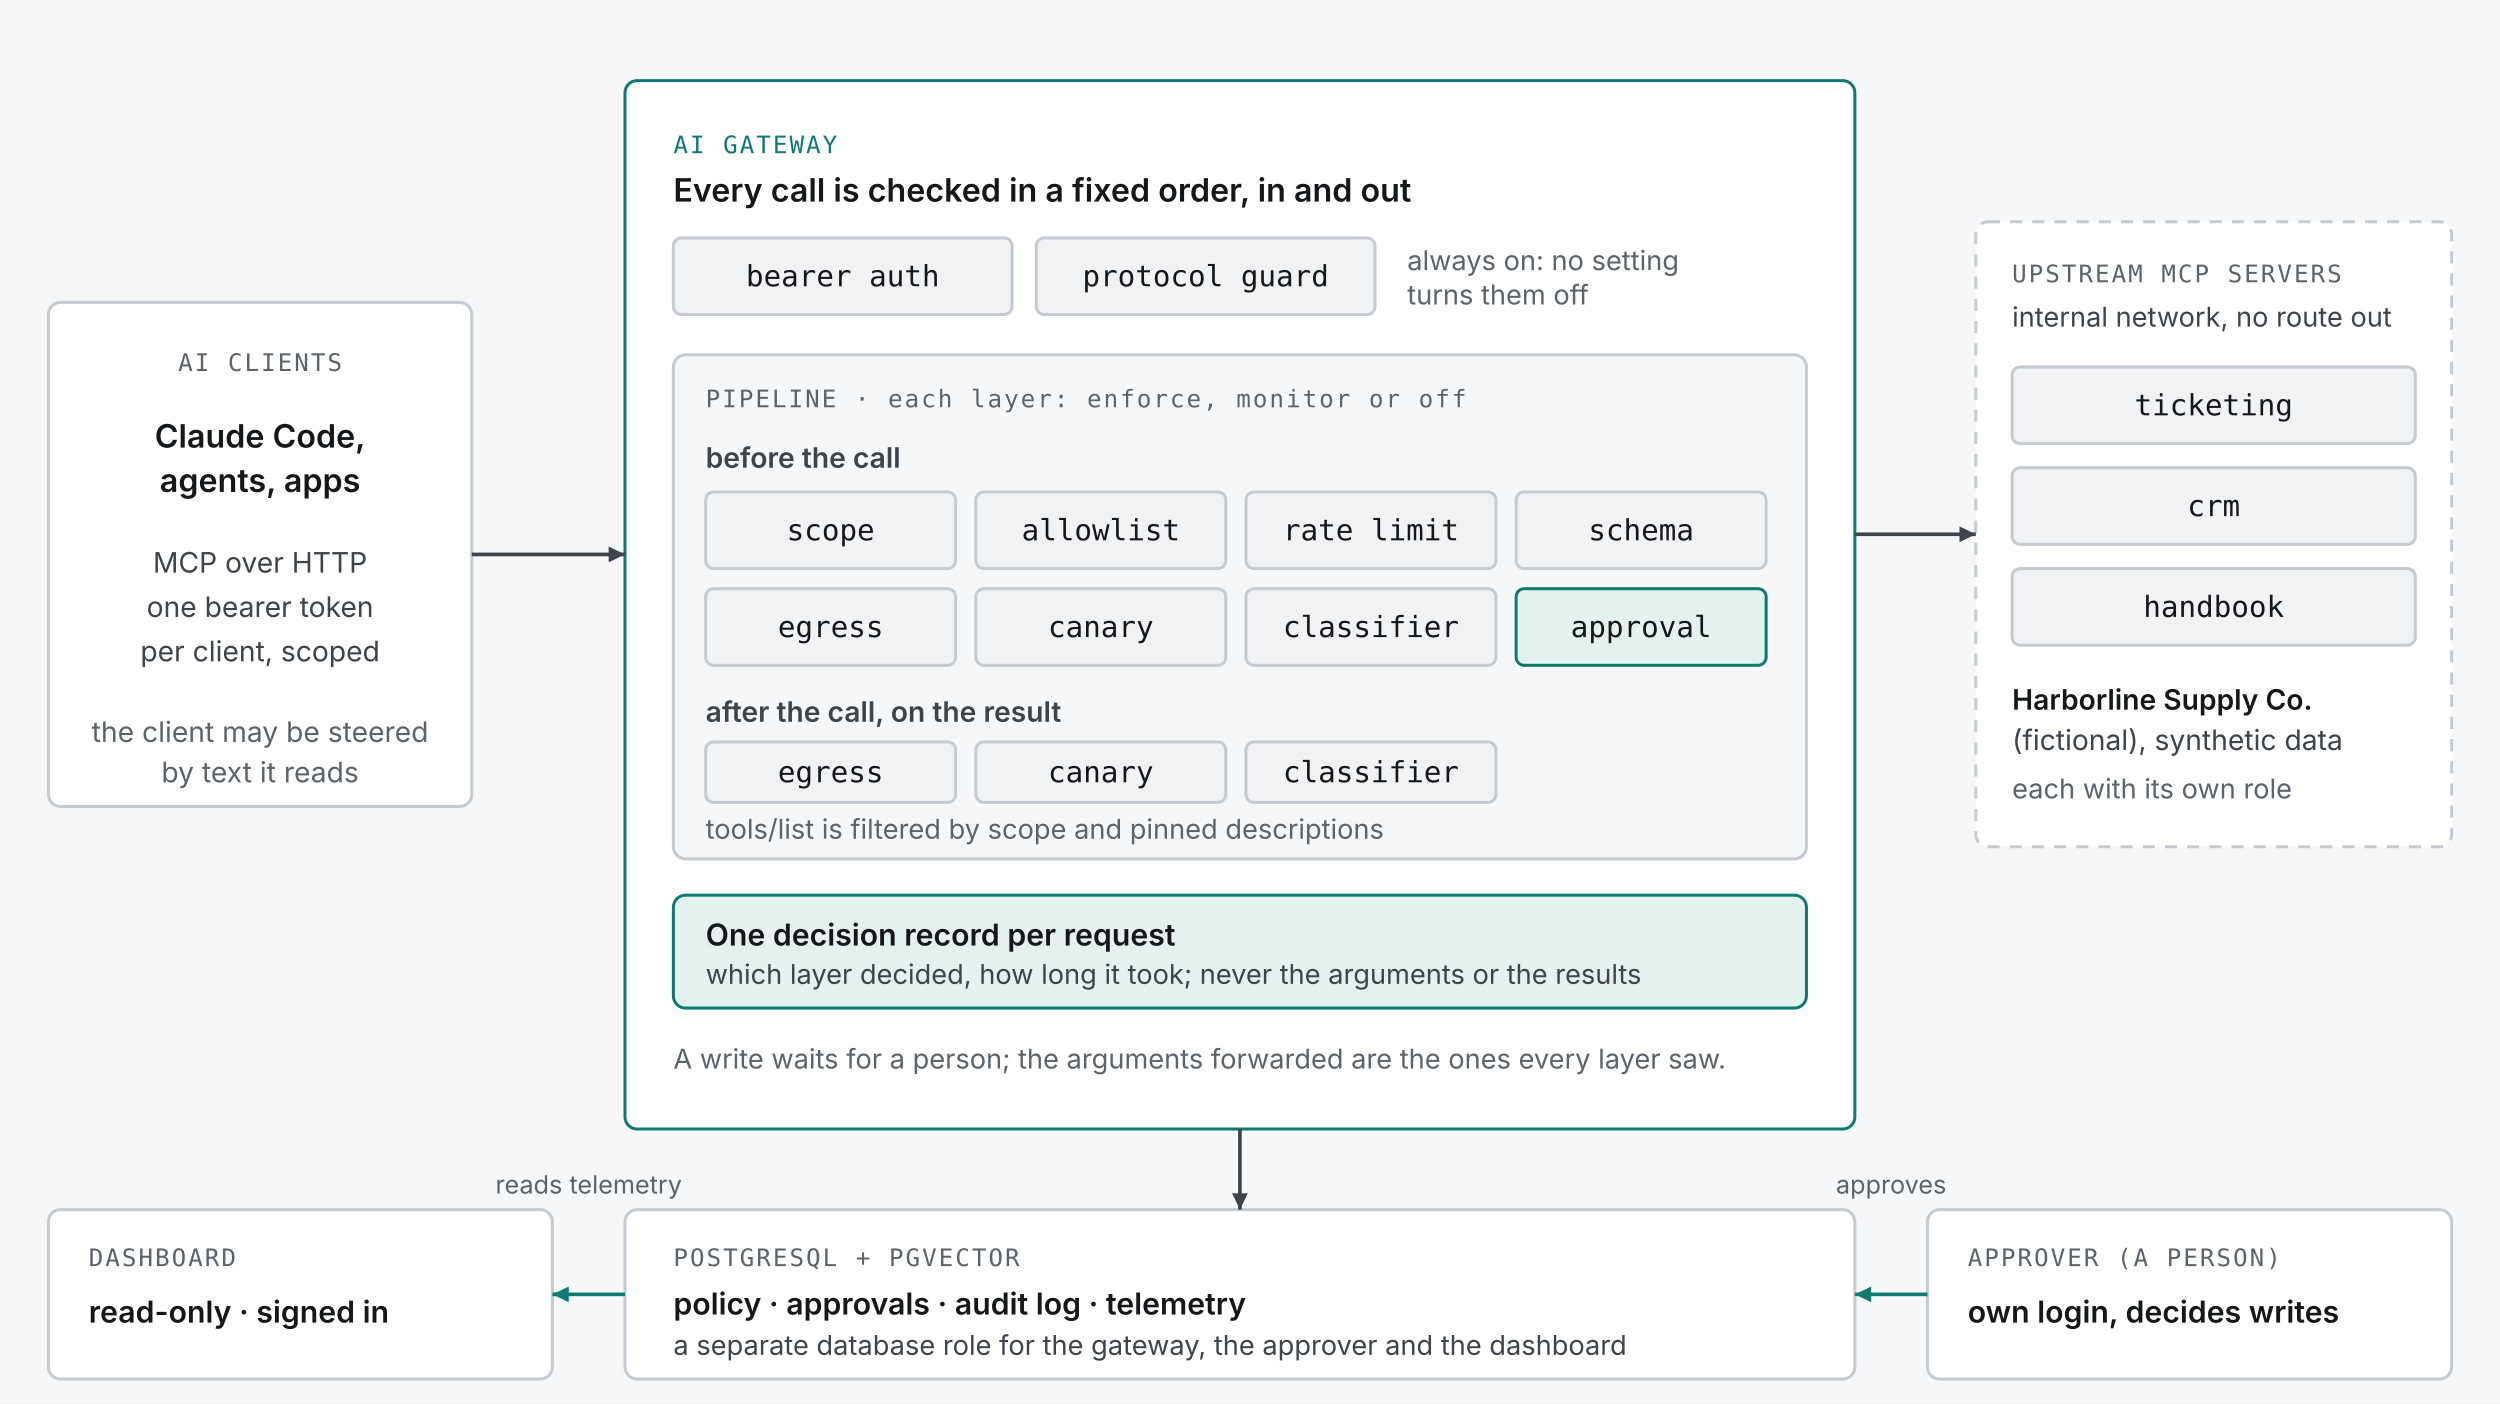
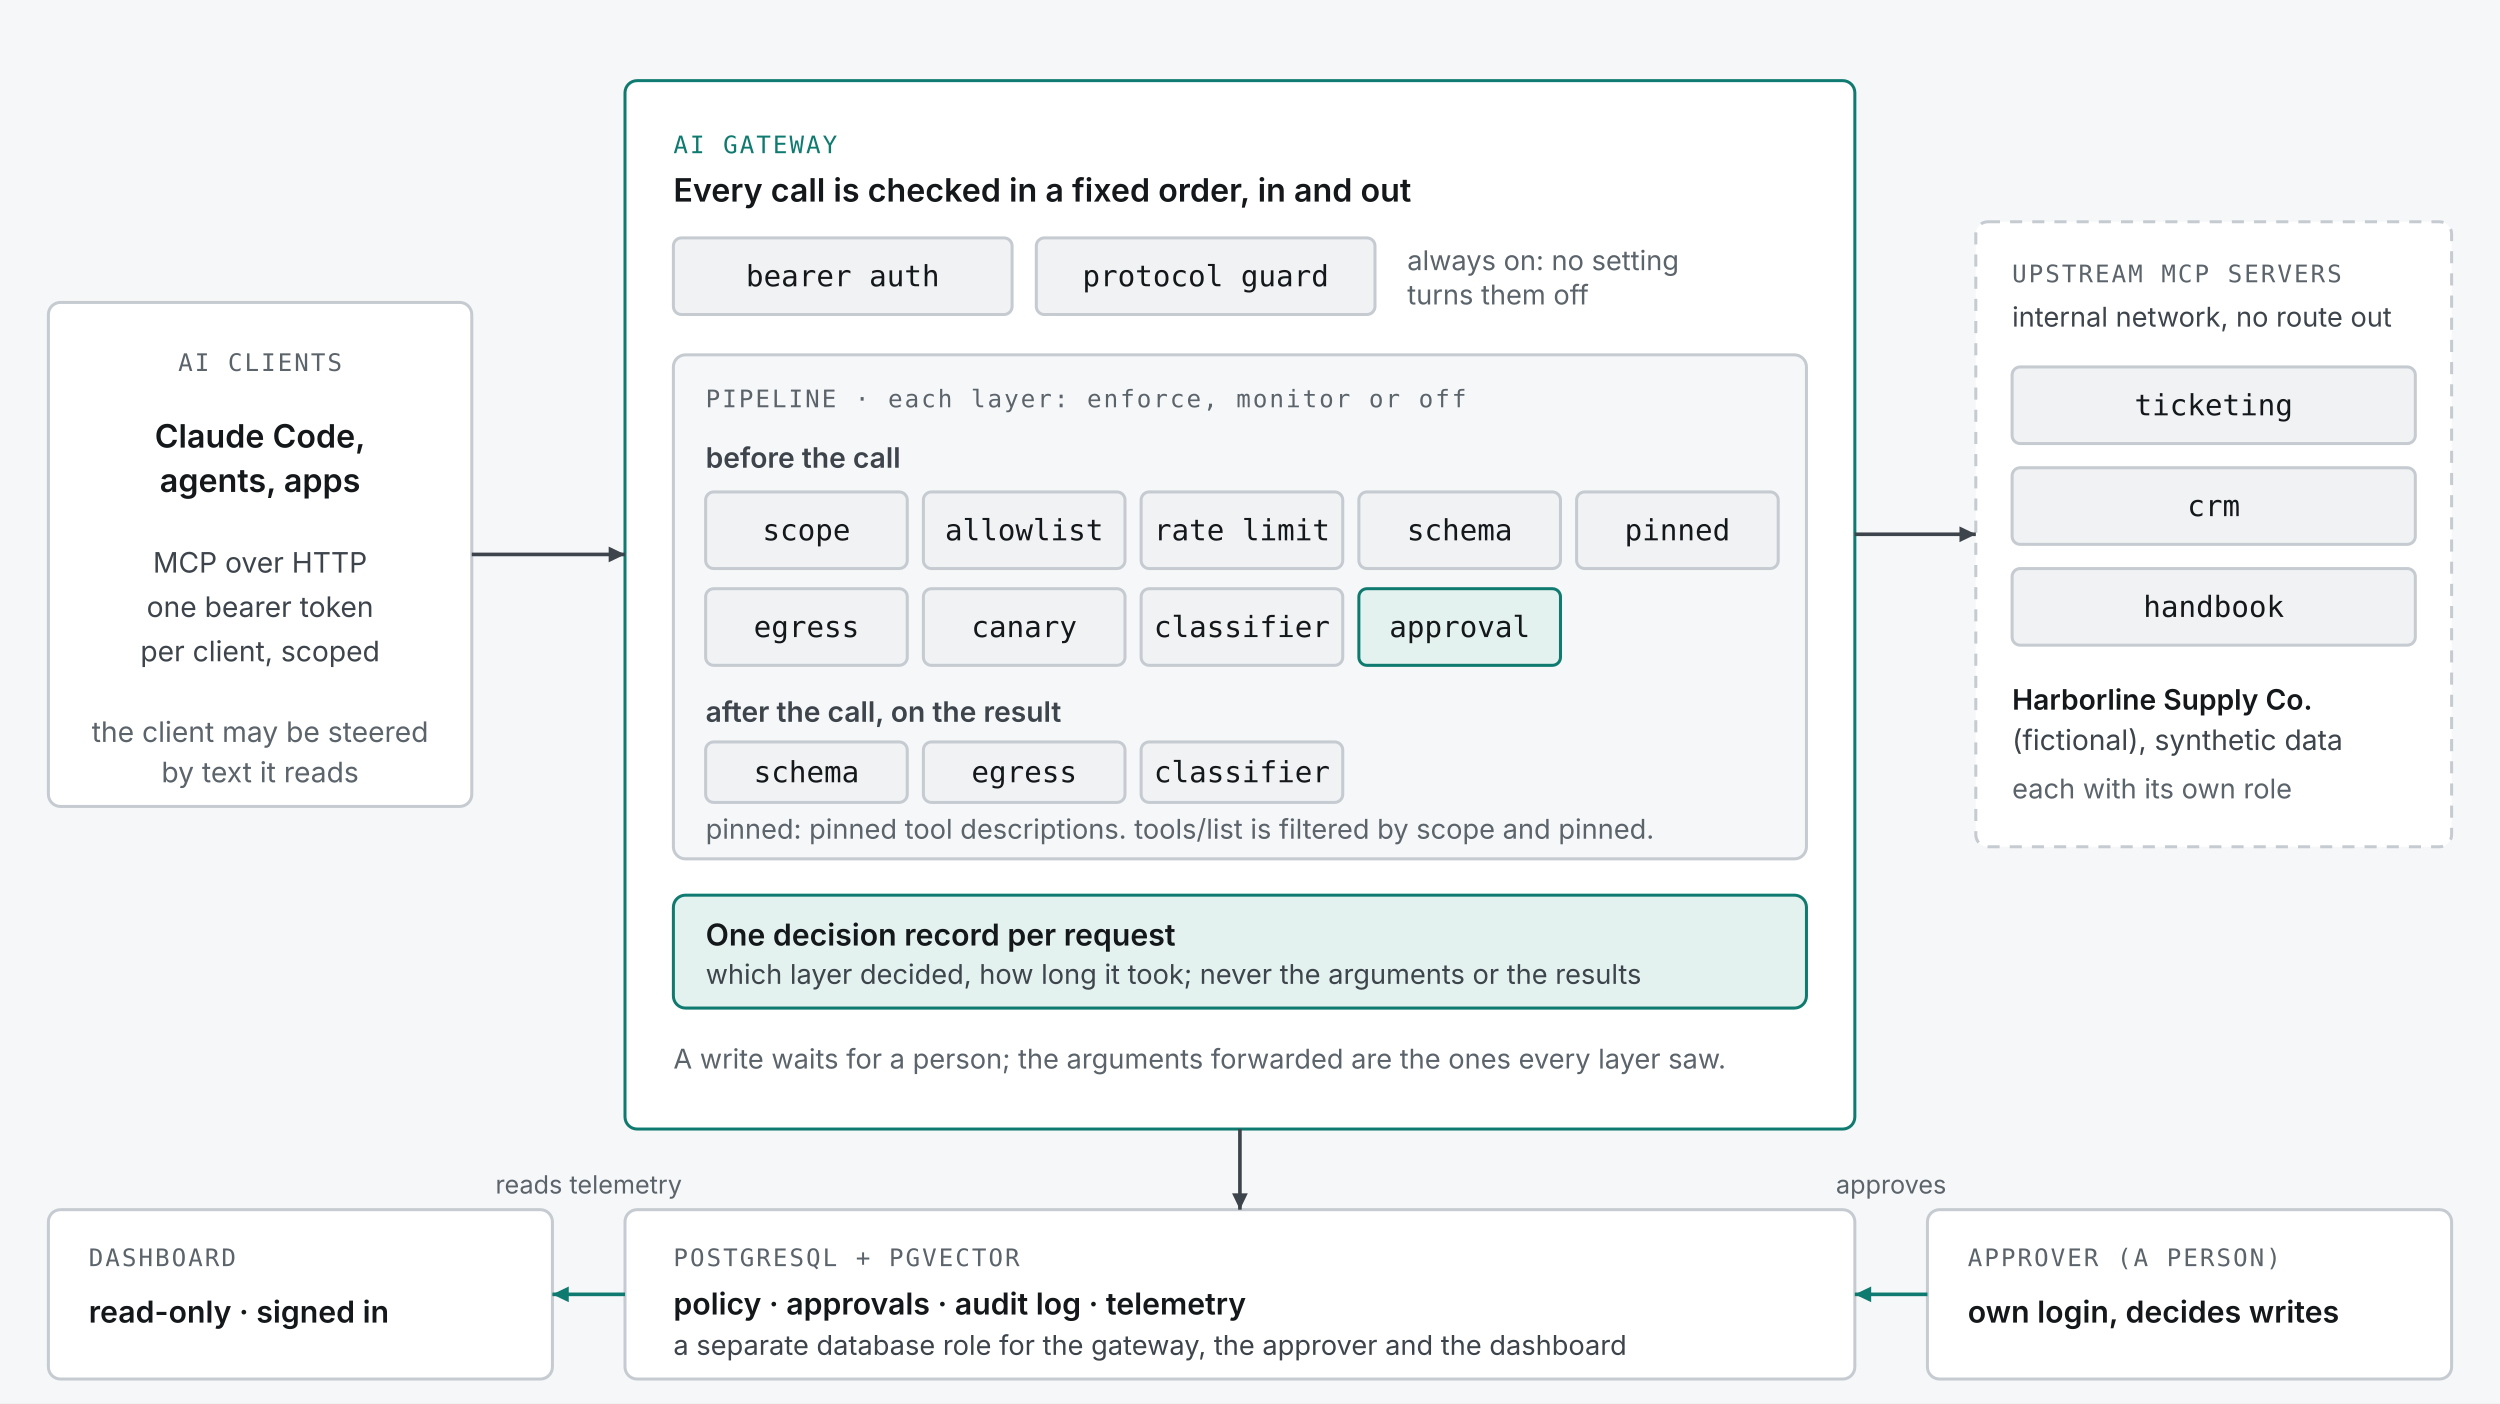
<svg xmlns="http://www.w3.org/2000/svg" viewBox="0 0 1240 696" width="1240" height="696" role="img" aria-labelledby="t d">
  <rect width="1240" height="696" fill="#F6F7F8" />
  <rect x="24" y="150" width="210" height="250" rx="6" fill="#FFFFFF" stroke="#C5CBD1" stroke-width="1.5" />
  <text x="129" y="184" font-family="'IBM Plex Mono', ui-monospace, 'SFMono-Regular', Menlo, monospace" font-size="12" font-weight="500" fill="#5B636B" text-anchor="middle" letter-spacing="1">AI CLIENTS</text>
  <text x="129" y="222" font-family="'IBM Plex Sans', system-ui, -apple-system, 'Segoe UI', sans-serif" font-size="16" font-weight="600" fill="#15181B" text-anchor="middle">Claude Code,</text>
  <text x="129" y="244" font-family="'IBM Plex Sans', system-ui, -apple-system, 'Segoe UI', sans-serif" font-size="16" font-weight="600" fill="#15181B" text-anchor="middle">agents, apps</text>
  <text x="129" y="284" font-family="'IBM Plex Sans', system-ui, -apple-system, 'Segoe UI', sans-serif" font-size="14" font-weight="400" fill="#3D444B" text-anchor="middle">MCP over HTTP</text>
  <text x="129" y="306" font-family="'IBM Plex Sans', system-ui, -apple-system, 'Segoe UI', sans-serif" font-size="14" font-weight="400" fill="#3D444B" text-anchor="middle">one bearer token</text>
  <text x="129" y="328" font-family="'IBM Plex Sans', system-ui, -apple-system, 'Segoe UI', sans-serif" font-size="14" font-weight="400" fill="#3D444B" text-anchor="middle">per client, scoped</text>
  <text x="129" y="368" font-family="'IBM Plex Sans', system-ui, -apple-system, 'Segoe UI', sans-serif" font-size="14" font-weight="400" fill="#5B636B" text-anchor="middle">the client may be steered</text>
  <text x="129" y="388" font-family="'IBM Plex Sans', system-ui, -apple-system, 'Segoe UI', sans-serif" font-size="14" font-weight="400" fill="#5B636B" text-anchor="middle">by text it reads</text>
  <rect x="310" y="40" width="610" height="520" rx="6" fill="#FFFFFF" stroke="#0F7A6F" stroke-width="1.5" />
  <text x="334" y="76" font-family="'IBM Plex Mono', ui-monospace, 'SFMono-Regular', Menlo, monospace" font-size="12" font-weight="500" fill="#0F7A6F" text-anchor="start" letter-spacing="1">AI GATEWAY</text>
  <text x="334" y="100" font-family="'IBM Plex Sans', system-ui, -apple-system, 'Segoe UI', sans-serif" font-size="16" font-weight="600" fill="#15181B" text-anchor="start">Every call is checked in a fixed order, in and out</text>
  <rect x="334" y="118" width="168" height="38" rx="4" fill="#F0F2F4" stroke="#C5CBD1" stroke-width="1.5" />
  <text x="418" y="142" font-family="'IBM Plex Mono', ui-monospace, 'SFMono-Regular', Menlo, monospace" font-size="14.5" font-weight="500" fill="#15181B" text-anchor="middle">bearer auth</text>
  <rect x="514" y="118" width="168" height="38" rx="4" fill="#F0F2F4" stroke="#C5CBD1" stroke-width="1.5" />
  <text x="598" y="142" font-family="'IBM Plex Mono', ui-monospace, 'SFMono-Regular', Menlo, monospace" font-size="14.5" font-weight="500" fill="#15181B" text-anchor="middle">protocol guard</text>
  <text x="698" y="134" font-family="'IBM Plex Sans', system-ui, -apple-system, 'Segoe UI', sans-serif" font-size="13.5" font-weight="400" fill="#5B636B" text-anchor="start">always on: no setting</text>
  <text x="698" y="151" font-family="'IBM Plex Sans', system-ui, -apple-system, 'Segoe UI', sans-serif" font-size="13.5" font-weight="400" fill="#5B636B" text-anchor="start">turns them off</text>
  <rect x="334" y="176" width="562" height="250" rx="6" fill="#F6F7F8" stroke="#C5CBD1" stroke-width="1.5" />
  <text x="350" y="202" font-family="'IBM Plex Mono', ui-monospace, 'SFMono-Regular', Menlo, monospace" font-size="12" font-weight="500" fill="#5B636B" text-anchor="start" letter-spacing="1">PIPELINE  ·  each layer: enforce, monitor or off</text>
  <text x="350" y="232" font-family="'IBM Plex Sans', system-ui, -apple-system, 'Segoe UI', sans-serif" font-size="14" font-weight="600" fill="#3D444B" text-anchor="start">before the call</text>
-   <rect x="350" y="244" width="124" height="38" rx="4" fill="#F0F2F4" stroke="#C5CBD1" stroke-width="1.5" />
-   <text x="412" y="268" font-family="'IBM Plex Mono', ui-monospace, 'SFMono-Regular', Menlo, monospace" font-size="14.5" font-weight="500" fill="#15181B" text-anchor="middle">scope</text>
-   <rect x="484" y="244" width="124" height="38" rx="4" fill="#F0F2F4" stroke="#C5CBD1" stroke-width="1.5" />
-   <text x="546" y="268" font-family="'IBM Plex Mono', ui-monospace, 'SFMono-Regular', Menlo, monospace" font-size="14.5" font-weight="500" fill="#15181B" text-anchor="middle">allowlist</text>
-   <rect x="618" y="244" width="124" height="38" rx="4" fill="#F0F2F4" stroke="#C5CBD1" stroke-width="1.5" />
-   <text x="680" y="268" font-family="'IBM Plex Mono', ui-monospace, 'SFMono-Regular', Menlo, monospace" font-size="14.5" font-weight="500" fill="#15181B" text-anchor="middle">rate limit</text>
-   <rect x="752" y="244" width="124" height="38" rx="4" fill="#F0F2F4" stroke="#C5CBD1" stroke-width="1.5" />
-   <text x="814" y="268" font-family="'IBM Plex Mono', ui-monospace, 'SFMono-Regular', Menlo, monospace" font-size="14.5" font-weight="500" fill="#15181B" text-anchor="middle">schema</text>
-   <rect x="350" y="292" width="124" height="38" rx="4" fill="#F0F2F4" stroke="#C5CBD1" stroke-width="1.5" />
-   <text x="412" y="316" font-family="'IBM Plex Mono', ui-monospace, 'SFMono-Regular', Menlo, monospace" font-size="14.5" font-weight="500" fill="#15181B" text-anchor="middle">egress</text>
-   <rect x="484" y="292" width="124" height="38" rx="4" fill="#F0F2F4" stroke="#C5CBD1" stroke-width="1.5" />
-   <text x="546" y="316" font-family="'IBM Plex Mono', ui-monospace, 'SFMono-Regular', Menlo, monospace" font-size="14.5" font-weight="500" fill="#15181B" text-anchor="middle">canary</text>
-   <rect x="618" y="292" width="124" height="38" rx="4" fill="#F0F2F4" stroke="#C5CBD1" stroke-width="1.5" />
-   <text x="680" y="316" font-family="'IBM Plex Mono', ui-monospace, 'SFMono-Regular', Menlo, monospace" font-size="14.5" font-weight="500" fill="#15181B" text-anchor="middle">classifier</text>
-   <rect x="752" y="292" width="124" height="38" rx="4" fill="#E3F2EF" stroke="#0F7A6F" stroke-width="1.5" />
-   <text x="814" y="316" font-family="'IBM Plex Mono', ui-monospace, 'SFMono-Regular', Menlo, monospace" font-size="14.5" font-weight="500" fill="#15181B" text-anchor="middle">approval</text>
+   <rect x="350" y="244" width="100" height="38" rx="4" fill="#F0F2F4" stroke="#C5CBD1" stroke-width="1.5" />
+   <text x="400" y="268" font-family="'IBM Plex Mono', ui-monospace, 'SFMono-Regular', Menlo, monospace" font-size="14.5" font-weight="500" fill="#15181B" text-anchor="middle">scope</text>
+   <rect x="458" y="244" width="100" height="38" rx="4" fill="#F0F2F4" stroke="#C5CBD1" stroke-width="1.5" />
+   <text x="508" y="268" font-family="'IBM Plex Mono', ui-monospace, 'SFMono-Regular', Menlo, monospace" font-size="14.5" font-weight="500" fill="#15181B" text-anchor="middle">allowlist</text>
+   <rect x="566" y="244" width="100" height="38" rx="4" fill="#F0F2F4" stroke="#C5CBD1" stroke-width="1.5" />
+   <text x="616" y="268" font-family="'IBM Plex Mono', ui-monospace, 'SFMono-Regular', Menlo, monospace" font-size="14.5" font-weight="500" fill="#15181B" text-anchor="middle">rate limit</text>
+   <rect x="674" y="244" width="100" height="38" rx="4" fill="#F0F2F4" stroke="#C5CBD1" stroke-width="1.5" />
+   <text x="724" y="268" font-family="'IBM Plex Mono', ui-monospace, 'SFMono-Regular', Menlo, monospace" font-size="14.5" font-weight="500" fill="#15181B" text-anchor="middle">schema</text>
+   <rect x="782" y="244" width="100" height="38" rx="4" fill="#F0F2F4" stroke="#C5CBD1" stroke-width="1.5" />
+   <text x="832" y="268" font-family="'IBM Plex Mono', ui-monospace, 'SFMono-Regular', Menlo, monospace" font-size="14.5" font-weight="500" fill="#15181B" text-anchor="middle">pinned</text>
+   <rect x="350" y="292" width="100" height="38" rx="4" fill="#F0F2F4" stroke="#C5CBD1" stroke-width="1.5" />
+   <text x="400" y="316" font-family="'IBM Plex Mono', ui-monospace, 'SFMono-Regular', Menlo, monospace" font-size="14.5" font-weight="500" fill="#15181B" text-anchor="middle">egress</text>
+   <rect x="458" y="292" width="100" height="38" rx="4" fill="#F0F2F4" stroke="#C5CBD1" stroke-width="1.5" />
+   <text x="508" y="316" font-family="'IBM Plex Mono', ui-monospace, 'SFMono-Regular', Menlo, monospace" font-size="14.5" font-weight="500" fill="#15181B" text-anchor="middle">canary</text>
+   <rect x="566" y="292" width="100" height="38" rx="4" fill="#F0F2F4" stroke="#C5CBD1" stroke-width="1.5" />
+   <text x="616" y="316" font-family="'IBM Plex Mono', ui-monospace, 'SFMono-Regular', Menlo, monospace" font-size="14.5" font-weight="500" fill="#15181B" text-anchor="middle">classifier</text>
+   <rect x="674" y="292" width="100" height="38" rx="4" fill="#E3F2EF" stroke="#0F7A6F" stroke-width="1.5" />
+   <text x="724" y="316" font-family="'IBM Plex Mono', ui-monospace, 'SFMono-Regular', Menlo, monospace" font-size="14.5" font-weight="500" fill="#15181B" text-anchor="middle">approval</text>
  <text x="350" y="358" font-family="'IBM Plex Sans', system-ui, -apple-system, 'Segoe UI', sans-serif" font-size="14" font-weight="600" fill="#3D444B" text-anchor="start">after the call, on the result</text>
-   <rect x="350" y="368" width="124" height="30" rx="4" fill="#F0F2F4" stroke="#C5CBD1" stroke-width="1.5" />
-   <text x="412" y="388" font-family="'IBM Plex Mono', ui-monospace, 'SFMono-Regular', Menlo, monospace" font-size="14.5" font-weight="500" fill="#15181B" text-anchor="middle">egress</text>
-   <rect x="484" y="368" width="124" height="30" rx="4" fill="#F0F2F4" stroke="#C5CBD1" stroke-width="1.5" />
-   <text x="546" y="388" font-family="'IBM Plex Mono', ui-monospace, 'SFMono-Regular', Menlo, monospace" font-size="14.5" font-weight="500" fill="#15181B" text-anchor="middle">canary</text>
-   <rect x="618" y="368" width="124" height="30" rx="4" fill="#F0F2F4" stroke="#C5CBD1" stroke-width="1.5" />
-   <text x="680" y="388" font-family="'IBM Plex Mono', ui-monospace, 'SFMono-Regular', Menlo, monospace" font-size="14.5" font-weight="500" fill="#15181B" text-anchor="middle">classifier</text>
-   <text x="350" y="416" font-family="'IBM Plex Sans', system-ui, -apple-system, 'Segoe UI', sans-serif" font-size="13.5" font-weight="400" fill="#5B636B" text-anchor="start">tools/list is filtered by scope and pinned descriptions</text>
+   <rect x="350" y="368" width="100" height="30" rx="4" fill="#F0F2F4" stroke="#C5CBD1" stroke-width="1.5" />
+   <text x="400" y="388" font-family="'IBM Plex Mono', ui-monospace, 'SFMono-Regular', Menlo, monospace" font-size="14.5" font-weight="500" fill="#15181B" text-anchor="middle">schema</text>
+   <rect x="458" y="368" width="100" height="30" rx="4" fill="#F0F2F4" stroke="#C5CBD1" stroke-width="1.5" />
+   <text x="508" y="388" font-family="'IBM Plex Mono', ui-monospace, 'SFMono-Regular', Menlo, monospace" font-size="14.5" font-weight="500" fill="#15181B" text-anchor="middle">egress</text>
+   <rect x="566" y="368" width="100" height="30" rx="4" fill="#F0F2F4" stroke="#C5CBD1" stroke-width="1.5" />
+   <text x="616" y="388" font-family="'IBM Plex Mono', ui-monospace, 'SFMono-Regular', Menlo, monospace" font-size="14.5" font-weight="500" fill="#15181B" text-anchor="middle">classifier</text>
+   <text x="350" y="416" font-family="'IBM Plex Sans', system-ui, -apple-system, 'Segoe UI', sans-serif" font-size="13.5" font-weight="400" fill="#5B636B" text-anchor="start">pinned: pinned tool descriptions. tools/list is filtered by scope and pinned.</text>
  <rect x="334" y="444" width="562" height="56" rx="6" fill="#E3F2EF" stroke="#0F7A6F" stroke-width="1.5" />
  <text x="350" y="469" font-family="'IBM Plex Sans', system-ui, -apple-system, 'Segoe UI', sans-serif" font-size="15" font-weight="600" fill="#15181B" text-anchor="start">One decision record per request</text>
  <text x="350" y="488" font-family="'IBM Plex Sans', system-ui, -apple-system, 'Segoe UI', sans-serif" font-size="13.5" font-weight="400" fill="#3D444B" text-anchor="start">which layer decided, how long it took; never the arguments or the results</text>
  <text x="334" y="530" font-family="'IBM Plex Sans', system-ui, -apple-system, 'Segoe UI', sans-serif" font-size="13.5" font-weight="400" fill="#5B636B" text-anchor="start">A write waits for a person; the arguments forwarded are the ones every layer saw.</text>
  <rect x="980" y="110" width="236" height="310" rx="6" fill="#FFFFFF" stroke="#C5CBD1" stroke-width="1.5" stroke-dasharray="6 5" />
  <text x="998" y="140" font-family="'IBM Plex Mono', ui-monospace, 'SFMono-Regular', Menlo, monospace" font-size="12" font-weight="500" fill="#5B636B" text-anchor="start" letter-spacing="1">UPSTREAM MCP SERVERS</text>
  <text x="998" y="162" font-family="'IBM Plex Sans', system-ui, -apple-system, 'Segoe UI', sans-serif" font-size="13.5" font-weight="400" fill="#3D444B" text-anchor="start">internal network, no route out</text>
  <rect x="998" y="182" width="200" height="38" rx="4" fill="#F0F2F4" stroke="#C5CBD1" stroke-width="1.5" />
  <text x="1098" y="206" font-family="'IBM Plex Mono', ui-monospace, 'SFMono-Regular', Menlo, monospace" font-size="14.5" font-weight="500" fill="#15181B" text-anchor="middle">ticketing</text>
  <rect x="998" y="232" width="200" height="38" rx="4" fill="#F0F2F4" stroke="#C5CBD1" stroke-width="1.5" />
  <text x="1098" y="256" font-family="'IBM Plex Mono', ui-monospace, 'SFMono-Regular', Menlo, monospace" font-size="14.5" font-weight="500" fill="#15181B" text-anchor="middle">crm</text>
  <rect x="998" y="282" width="200" height="38" rx="4" fill="#F0F2F4" stroke="#C5CBD1" stroke-width="1.5" />
  <text x="1098" y="306" font-family="'IBM Plex Mono', ui-monospace, 'SFMono-Regular', Menlo, monospace" font-size="14.5" font-weight="500" fill="#15181B" text-anchor="middle">handbook</text>
  <text x="998" y="352" font-family="'IBM Plex Sans', system-ui, -apple-system, 'Segoe UI', sans-serif" font-size="14" font-weight="600" fill="#15181B" text-anchor="start">Harborline Supply Co.</text>
  <text x="998" y="372" font-family="'IBM Plex Sans', system-ui, -apple-system, 'Segoe UI', sans-serif" font-size="14" font-weight="400" fill="#3D444B" text-anchor="start">(fictional), synthetic data</text>
  <text x="998" y="396" font-family="'IBM Plex Sans', system-ui, -apple-system, 'Segoe UI', sans-serif" font-size="13.5" font-weight="400" fill="#5B636B" text-anchor="start">each with its own role</text>
  <rect x="310" y="600" width="610" height="84" rx="6" fill="#FFFFFF" stroke="#C5CBD1" stroke-width="1.5" />
  <text x="334" y="628" font-family="'IBM Plex Mono', ui-monospace, 'SFMono-Regular', Menlo, monospace" font-size="12" font-weight="500" fill="#5B636B" text-anchor="start" letter-spacing="1">POSTGRESQL + PGVECTOR</text>
  <text x="334" y="652" font-family="'IBM Plex Sans', system-ui, -apple-system, 'Segoe UI', sans-serif" font-size="15" font-weight="600" fill="#15181B" text-anchor="start">policy · approvals · audit log · telemetry</text>
  <text x="334" y="672" font-family="'IBM Plex Sans', system-ui, -apple-system, 'Segoe UI', sans-serif" font-size="13.5" font-weight="400" fill="#3D444B" text-anchor="start">a separate database role for the gateway, the approver and the dashboard</text>
  <rect x="24" y="600" width="250" height="84" rx="6" fill="#FFFFFF" stroke="#C5CBD1" stroke-width="1.5" />
  <text x="44" y="628" font-family="'IBM Plex Mono', ui-monospace, 'SFMono-Regular', Menlo, monospace" font-size="12" font-weight="500" fill="#5B636B" text-anchor="start" letter-spacing="1">DASHBOARD</text>
  <text x="44" y="656" font-family="'IBM Plex Sans', system-ui, -apple-system, 'Segoe UI', sans-serif" font-size="15" font-weight="600" fill="#15181B" text-anchor="start">read-only · signed in</text>
  <rect x="956" y="600" width="260" height="84" rx="6" fill="#FFFFFF" stroke="#C5CBD1" stroke-width="1.5" />
  <text x="976" y="628" font-family="'IBM Plex Mono', ui-monospace, 'SFMono-Regular', Menlo, monospace" font-size="12" font-weight="500" fill="#5B636B" text-anchor="start" letter-spacing="1">APPROVER (A PERSON)</text>
  <text x="976" y="656" font-family="'IBM Plex Sans', system-ui, -apple-system, 'Segoe UI', sans-serif" font-size="15" font-weight="600" fill="#15181B" text-anchor="start">own login, decides writes</text>
  <polyline points="234,275 310,275" fill="none" stroke="#3D444B" stroke-width="1.8" />
  <polygon points="310,275 301.9,271.1 301.9,278.9" fill="#3D444B" />
  <polyline points="920,265 980,265" fill="none" stroke="#3D444B" stroke-width="1.8" />
  <polygon points="980,265 971.9,261.1 971.9,268.9" fill="#3D444B" />
  <polyline points="615,560 615,600" fill="none" stroke="#3D444B" stroke-width="1.8" />
  <polygon points="615,600 618.9,591.9 611.1,591.9" fill="#3D444B" />
  <polyline points="310,642 274,642" fill="none" stroke="#0F7A6F" stroke-width="1.8" />
  <polygon points="274,642 282.1,645.9 282.1,638.1" fill="#0F7A6F" />
  <polyline points="956,642 920,642" fill="none" stroke="#0F7A6F" stroke-width="1.8" />
  <polygon points="920,642 928.1,645.9 928.1,638.1" fill="#0F7A6F" />
  <text x="292" y="592" font-family="'IBM Plex Sans', system-ui, -apple-system, 'Segoe UI', sans-serif" font-size="12.5" font-weight="400" fill="#5B636B" text-anchor="middle">reads telemetry</text>
  <text x="938" y="592" font-family="'IBM Plex Sans', system-ui, -apple-system, 'Segoe UI', sans-serif" font-size="12.5" font-weight="400" fill="#5B636B" text-anchor="middle">approves</text>
</svg>
